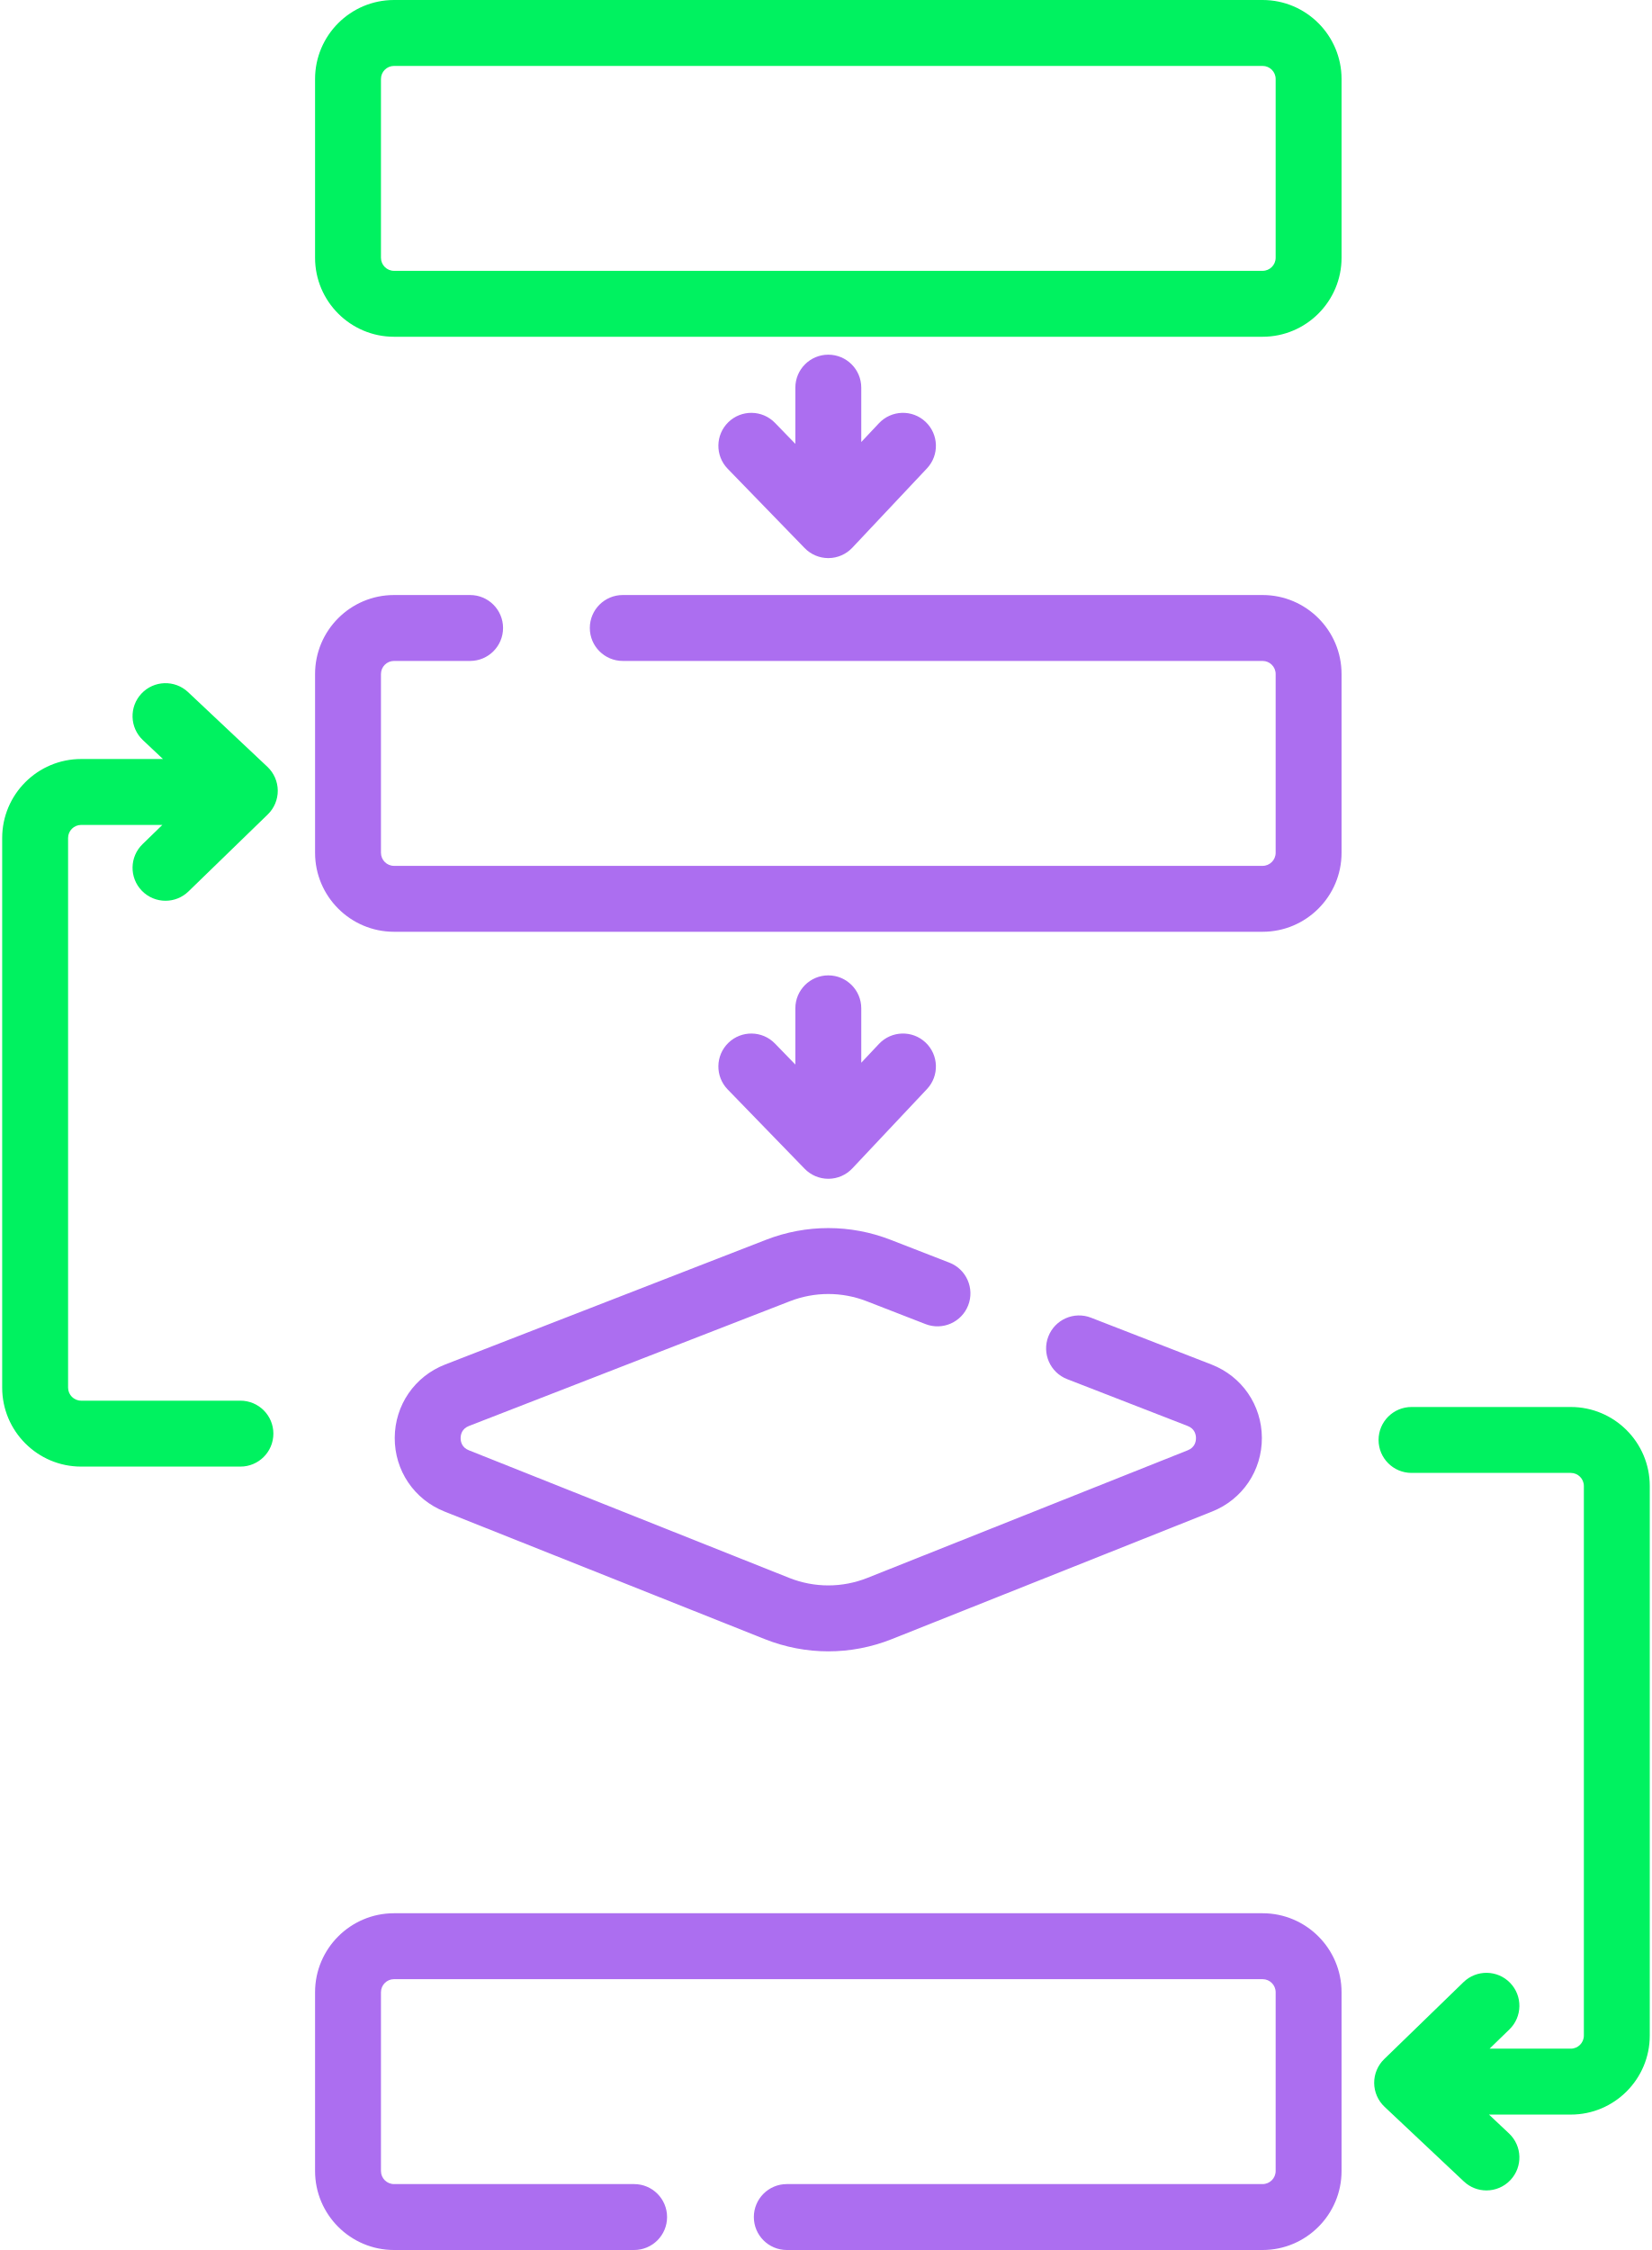
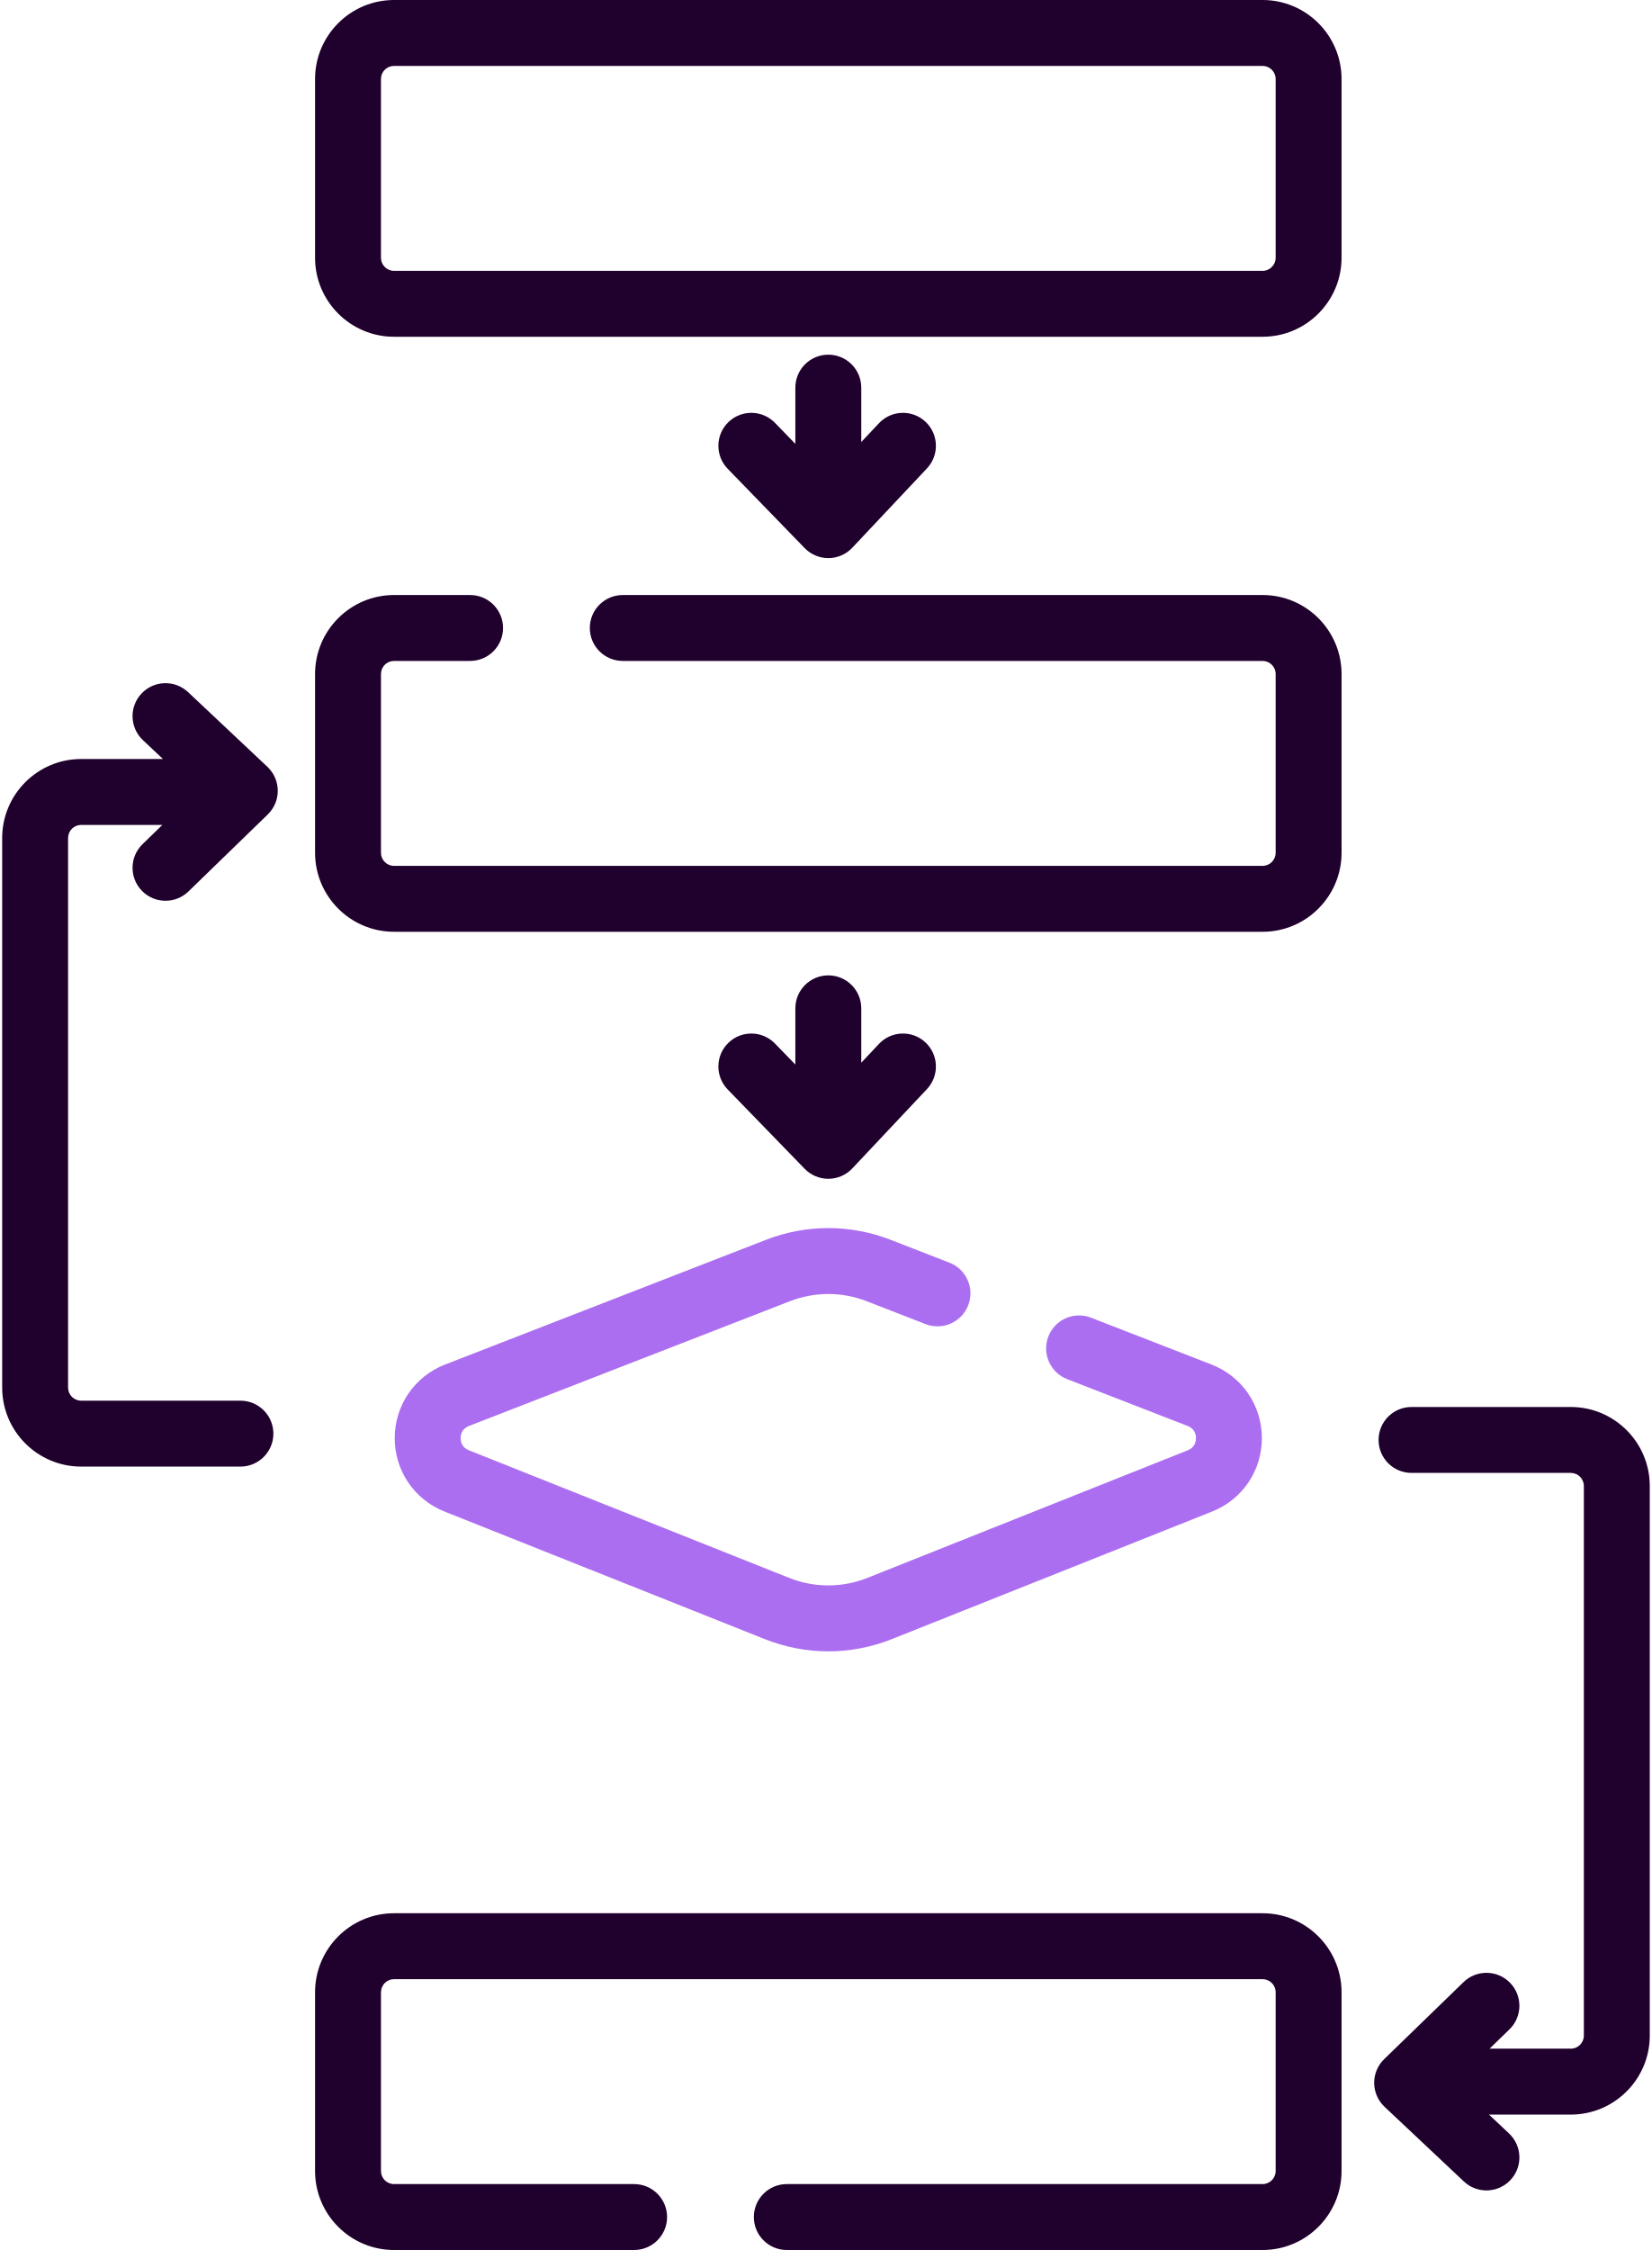
<svg xmlns="http://www.w3.org/2000/svg" width="376" height="512" viewBox="0 0 376 512" fill="none">
-   <path d="M188.531 221.951C184.389 221.951 181.031 225.309 181.031 229.451V242.245L176.391 237.464C173.506 234.492 168.758 234.421 165.786 237.306C162.814 240.191 162.743 244.939 165.628 247.911L183.15 265.964C184.563 267.42 186.504 268.24 188.532 268.24H188.59C190.637 268.224 192.59 267.372 193.994 265.88L210.986 247.827C213.825 244.811 213.68 240.064 210.665 237.225C207.649 234.387 202.904 234.529 200.062 237.546L196.033 241.827V229.449C196.031 225.309 192.673 221.951 188.531 221.951V221.951Z" fill="#ac6ef0" />
-   <path d="M287.378 435.37H89.684C79.773 435.37 71.711 443.433 71.711 453.344V494.027C71.711 503.938 79.774 512.001 89.684 512.001H144.332C148.474 512.001 151.832 508.643 151.832 504.501C151.832 500.359 148.474 497.001 144.332 497.001H89.684C88.045 497.001 86.711 495.667 86.711 494.027V453.344C86.711 451.704 88.045 450.37 89.684 450.37H287.378C289.018 450.37 290.352 451.704 290.352 453.344V494.027C290.352 495.667 289.018 497.001 287.378 497.001H179.084C174.942 497.001 171.584 500.359 171.584 504.501C171.584 508.643 174.942 512.001 179.084 512.001H287.378C297.289 512.001 305.352 503.938 305.352 494.027V453.344C305.352 443.433 297.289 435.37 287.378 435.37V435.37Z" fill="#ac6ef0" />
-   <path d="M287.378 135.401H141.75C137.608 135.401 134.25 138.759 134.25 142.901C134.25 147.043 137.608 150.401 141.75 150.401H287.378C289.018 150.401 290.352 151.735 290.352 153.374V194.058C290.352 195.697 289.018 197.031 287.378 197.031H89.684C88.045 197.031 86.711 195.697 86.711 194.058V153.374C86.711 151.735 88.045 150.401 89.684 150.401H107C111.142 150.401 114.5 147.043 114.5 142.901C114.5 138.759 111.142 135.401 107 135.401H89.685C79.774 135.401 71.712 143.464 71.712 153.374V194.058C71.712 203.969 79.775 212.031 89.685 212.031H287.379C297.29 212.031 305.353 203.968 305.353 194.058V153.374C305.352 143.463 297.289 135.401 287.378 135.401Z" fill="#ac6ef0" />
+   <path d="M188.531 221.951C184.389 221.951 181.031 225.309 181.031 229.451V242.245L176.391 237.464C173.506 234.492 168.758 234.421 165.786 237.306C162.814 240.191 162.743 244.939 165.628 247.911L183.15 265.964C184.563 267.42 186.504 268.24 188.532 268.24H188.59C190.637 268.224 192.59 267.372 193.994 265.88L210.986 247.827C213.825 244.811 213.68 240.064 210.665 237.225C207.649 234.387 202.904 234.529 200.062 237.546L196.033 241.827V229.449C196.031 225.309 192.673 221.951 188.531 221.951V221.951Z" fill="#20002c" />
+   <path d="M287.378 435.37H89.684C79.773 435.37 71.711 443.433 71.711 453.344V494.027C71.711 503.938 79.774 512.001 89.684 512.001H144.332C148.474 512.001 151.832 508.643 151.832 504.501C151.832 500.359 148.474 497.001 144.332 497.001H89.684C88.045 497.001 86.711 495.667 86.711 494.027V453.344C86.711 451.704 88.045 450.37 89.684 450.37H287.378C289.018 450.37 290.352 451.704 290.352 453.344V494.027C290.352 495.667 289.018 497.001 287.378 497.001H179.084C174.942 497.001 171.584 500.359 171.584 504.501C171.584 508.643 174.942 512.001 179.084 512.001H287.378C297.289 512.001 305.352 503.938 305.352 494.027V453.344C305.352 443.433 297.289 435.37 287.378 435.37V435.37Z" fill="#20002c" />
+   <path d="M287.378 135.401H141.75C137.608 135.401 134.25 138.759 134.25 142.901C134.25 147.043 137.608 150.401 141.75 150.401H287.378C289.018 150.401 290.352 151.735 290.352 153.374V194.058C290.352 195.697 289.018 197.031 287.378 197.031H89.684C88.045 197.031 86.711 195.697 86.711 194.058V153.374C86.711 151.735 88.045 150.401 89.684 150.401H107C111.142 150.401 114.5 147.043 114.5 142.901C114.5 138.759 111.142 135.401 107 135.401H89.685C79.774 135.401 71.712 143.464 71.712 153.374V194.058C71.712 203.969 79.775 212.031 89.685 212.031H287.379C297.29 212.031 305.353 203.968 305.353 194.058V153.374C305.352 143.463 297.289 135.401 287.378 135.401Z" fill="#20002c" />
  <path d="M89.845 327.184C89.814 334.622 94.259 341.205 101.168 343.957L174.057 372.986C178.724 374.844 183.627 375.774 188.531 375.774C193.435 375.774 198.338 374.845 203.005 372.986L275.893 343.957C282.803 341.206 287.248 334.622 287.217 327.184C287.186 319.746 282.686 313.2 275.753 310.506L248.323 299.847C244.458 298.347 240.115 300.261 238.615 304.121C237.115 307.982 239.029 312.328 242.889 313.828L270.32 324.487C271.963 325.126 272.214 326.49 272.216 327.246C272.218 328.002 271.98 329.369 270.342 330.021L197.453 359.05C191.699 361.342 185.361 361.342 179.606 359.05L106.717 330.021C105.08 329.369 104.841 328.002 104.844 327.246C104.847 326.49 105.098 325.125 106.74 324.487L179.794 296.1C185.427 293.912 191.631 293.912 197.264 296.1L210.663 301.307C214.528 302.809 218.871 300.893 220.371 297.033C221.871 293.173 219.957 288.826 216.097 287.326L202.698 282.119C193.562 278.568 183.498 278.568 174.362 282.119L101.308 310.506C94.377 313.2 89.877 319.747 89.845 327.184V327.184Z" fill="#ac6ef0" />
-   <path d="M188.531 80.709C184.389 80.709 181.031 84.067 181.031 88.209V101.003L176.391 96.222C173.506 93.25 168.758 93.179 165.786 96.064C162.814 98.949 162.743 103.697 165.628 106.669L183.15 124.723C184.563 126.179 186.504 126.999 188.532 126.999H188.59C190.638 126.983 192.59 126.13 193.994 124.639L210.986 106.585C213.825 103.569 213.68 98.822 210.665 95.983C207.649 93.145 202.904 93.288 200.062 96.304L196.033 100.585V88.209C196.031 84.067 192.673 80.709 188.531 80.709V80.709Z" fill="#ac6ef0" />
-   <path d="M357.53 320.169H321.277C317.134 320.169 313.777 323.527 313.777 327.669C313.777 331.811 317.134 335.169 321.277 335.169H357.53C359.17 335.169 360.504 336.503 360.504 338.143V463.211C360.504 464.851 359.17 466.185 357.53 466.185H339.046L343.554 461.81C346.527 458.925 346.597 454.177 343.712 451.205C340.827 448.233 336.079 448.162 333.107 451.047L315.053 468.569C313.583 469.995 312.761 471.961 312.777 474.008C312.793 476.055 313.645 478.008 315.136 479.412L333.19 496.404C334.638 497.767 336.486 498.443 338.33 498.443C340.325 498.443 342.316 497.651 343.793 496.083C346.632 493.067 346.487 488.32 343.472 485.481L338.908 481.186H357.531C367.442 481.186 375.505 473.123 375.505 463.212V338.143C375.503 328.232 367.441 320.169 357.53 320.169V320.169Z" fill="#00F260" />
-   <path d="M32.288 202.697C33.759 204.212 35.713 204.973 37.67 204.973C39.552 204.973 41.436 204.269 42.893 202.855L60.946 185.333C62.416 183.907 63.238 181.941 63.222 179.894C63.206 177.846 62.353 175.894 60.862 174.49L42.809 157.498C39.792 154.659 35.046 154.802 32.207 157.819C29.368 160.835 29.512 165.582 32.528 168.421L37.092 172.717H18.47C8.559 172.717 0.496 180.78 0.496 190.69V315.758C0.496 325.669 8.559 333.732 18.47 333.732H54.723C58.865 333.732 62.223 330.374 62.223 326.232C62.223 322.09 58.865 318.732 54.723 318.732H18.47C16.83 318.732 15.496 317.398 15.496 315.758V190.69C15.496 189.051 16.83 187.717 18.47 187.717H36.954L32.446 192.092C29.474 194.977 29.404 199.725 32.288 202.697V202.697Z" fill="#00F260" />
-   <path d="M287.378 0H89.684C79.773 0 71.711 8.063 71.711 17.974V58.657C71.711 68.568 79.774 76.631 89.684 76.631H287.378C297.289 76.631 305.352 68.568 305.352 58.657V17.974C305.352 8.063 297.289 0 287.378 0V0ZM290.352 58.657C290.352 60.297 289.018 61.631 287.378 61.631H89.684C88.045 61.631 86.711 60.297 86.711 58.657V17.974C86.711 16.334 88.045 15 89.684 15H287.378C289.018 15 290.352 16.334 290.352 17.974V58.657Z" fill="#00F260" />
+   <path d="M188.531 80.709C184.389 80.709 181.031 84.067 181.031 88.209V101.003L176.391 96.222C173.506 93.25 168.758 93.179 165.786 96.064C162.814 98.949 162.743 103.697 165.628 106.669L183.15 124.723C184.563 126.179 186.504 126.999 188.532 126.999H188.59C190.638 126.983 192.59 126.13 193.994 124.639L210.986 106.585C213.825 103.569 213.68 98.822 210.665 95.983C207.649 93.145 202.904 93.288 200.062 96.304L196.033 100.585V88.209C196.031 84.067 192.673 80.709 188.531 80.709V80.709Z" fill="#20002c" />
+   <path d="M357.53 320.169H321.277C317.134 320.169 313.777 323.527 313.777 327.669C313.777 331.811 317.134 335.169 321.277 335.169H357.53C359.17 335.169 360.504 336.503 360.504 338.143V463.211C360.504 464.851 359.17 466.185 357.53 466.185H339.046L343.554 461.81C346.527 458.925 346.597 454.177 343.712 451.205C340.827 448.233 336.079 448.162 333.107 451.047L315.053 468.569C313.583 469.995 312.761 471.961 312.777 474.008C312.793 476.055 313.645 478.008 315.136 479.412L333.19 496.404C334.638 497.767 336.486 498.443 338.33 498.443C340.325 498.443 342.316 497.651 343.793 496.083C346.632 493.067 346.487 488.32 343.472 485.481L338.908 481.186H357.531C367.442 481.186 375.505 473.123 375.505 463.212V338.143C375.503 328.232 367.441 320.169 357.53 320.169V320.169Z" fill="#20002c" />
+   <path d="M32.288 202.697C33.759 204.212 35.713 204.973 37.67 204.973C39.552 204.973 41.436 204.269 42.893 202.855L60.946 185.333C62.416 183.907 63.238 181.941 63.222 179.894C63.206 177.846 62.353 175.894 60.862 174.49L42.809 157.498C39.792 154.659 35.046 154.802 32.207 157.819C29.368 160.835 29.512 165.582 32.528 168.421L37.092 172.717H18.47C8.559 172.717 0.496 180.78 0.496 190.69V315.758C0.496 325.669 8.559 333.732 18.47 333.732H54.723C58.865 333.732 62.223 330.374 62.223 326.232C62.223 322.09 58.865 318.732 54.723 318.732H18.47C16.83 318.732 15.496 317.398 15.496 315.758V190.69C15.496 189.051 16.83 187.717 18.47 187.717H36.954L32.446 192.092C29.474 194.977 29.404 199.725 32.288 202.697V202.697Z" fill="#20002c" />
+   <path d="M287.378 0H89.684C79.773 0 71.711 8.063 71.711 17.974V58.657C71.711 68.568 79.774 76.631 89.684 76.631H287.378C297.289 76.631 305.352 68.568 305.352 58.657V17.974C305.352 8.063 297.289 0 287.378 0V0ZM290.352 58.657C290.352 60.297 289.018 61.631 287.378 61.631H89.684C88.045 61.631 86.711 60.297 86.711 58.657V17.974C86.711 16.334 88.045 15 89.684 15H287.378C289.018 15 290.352 16.334 290.352 17.974V58.657Z" fill="#20002c" />
</svg>
